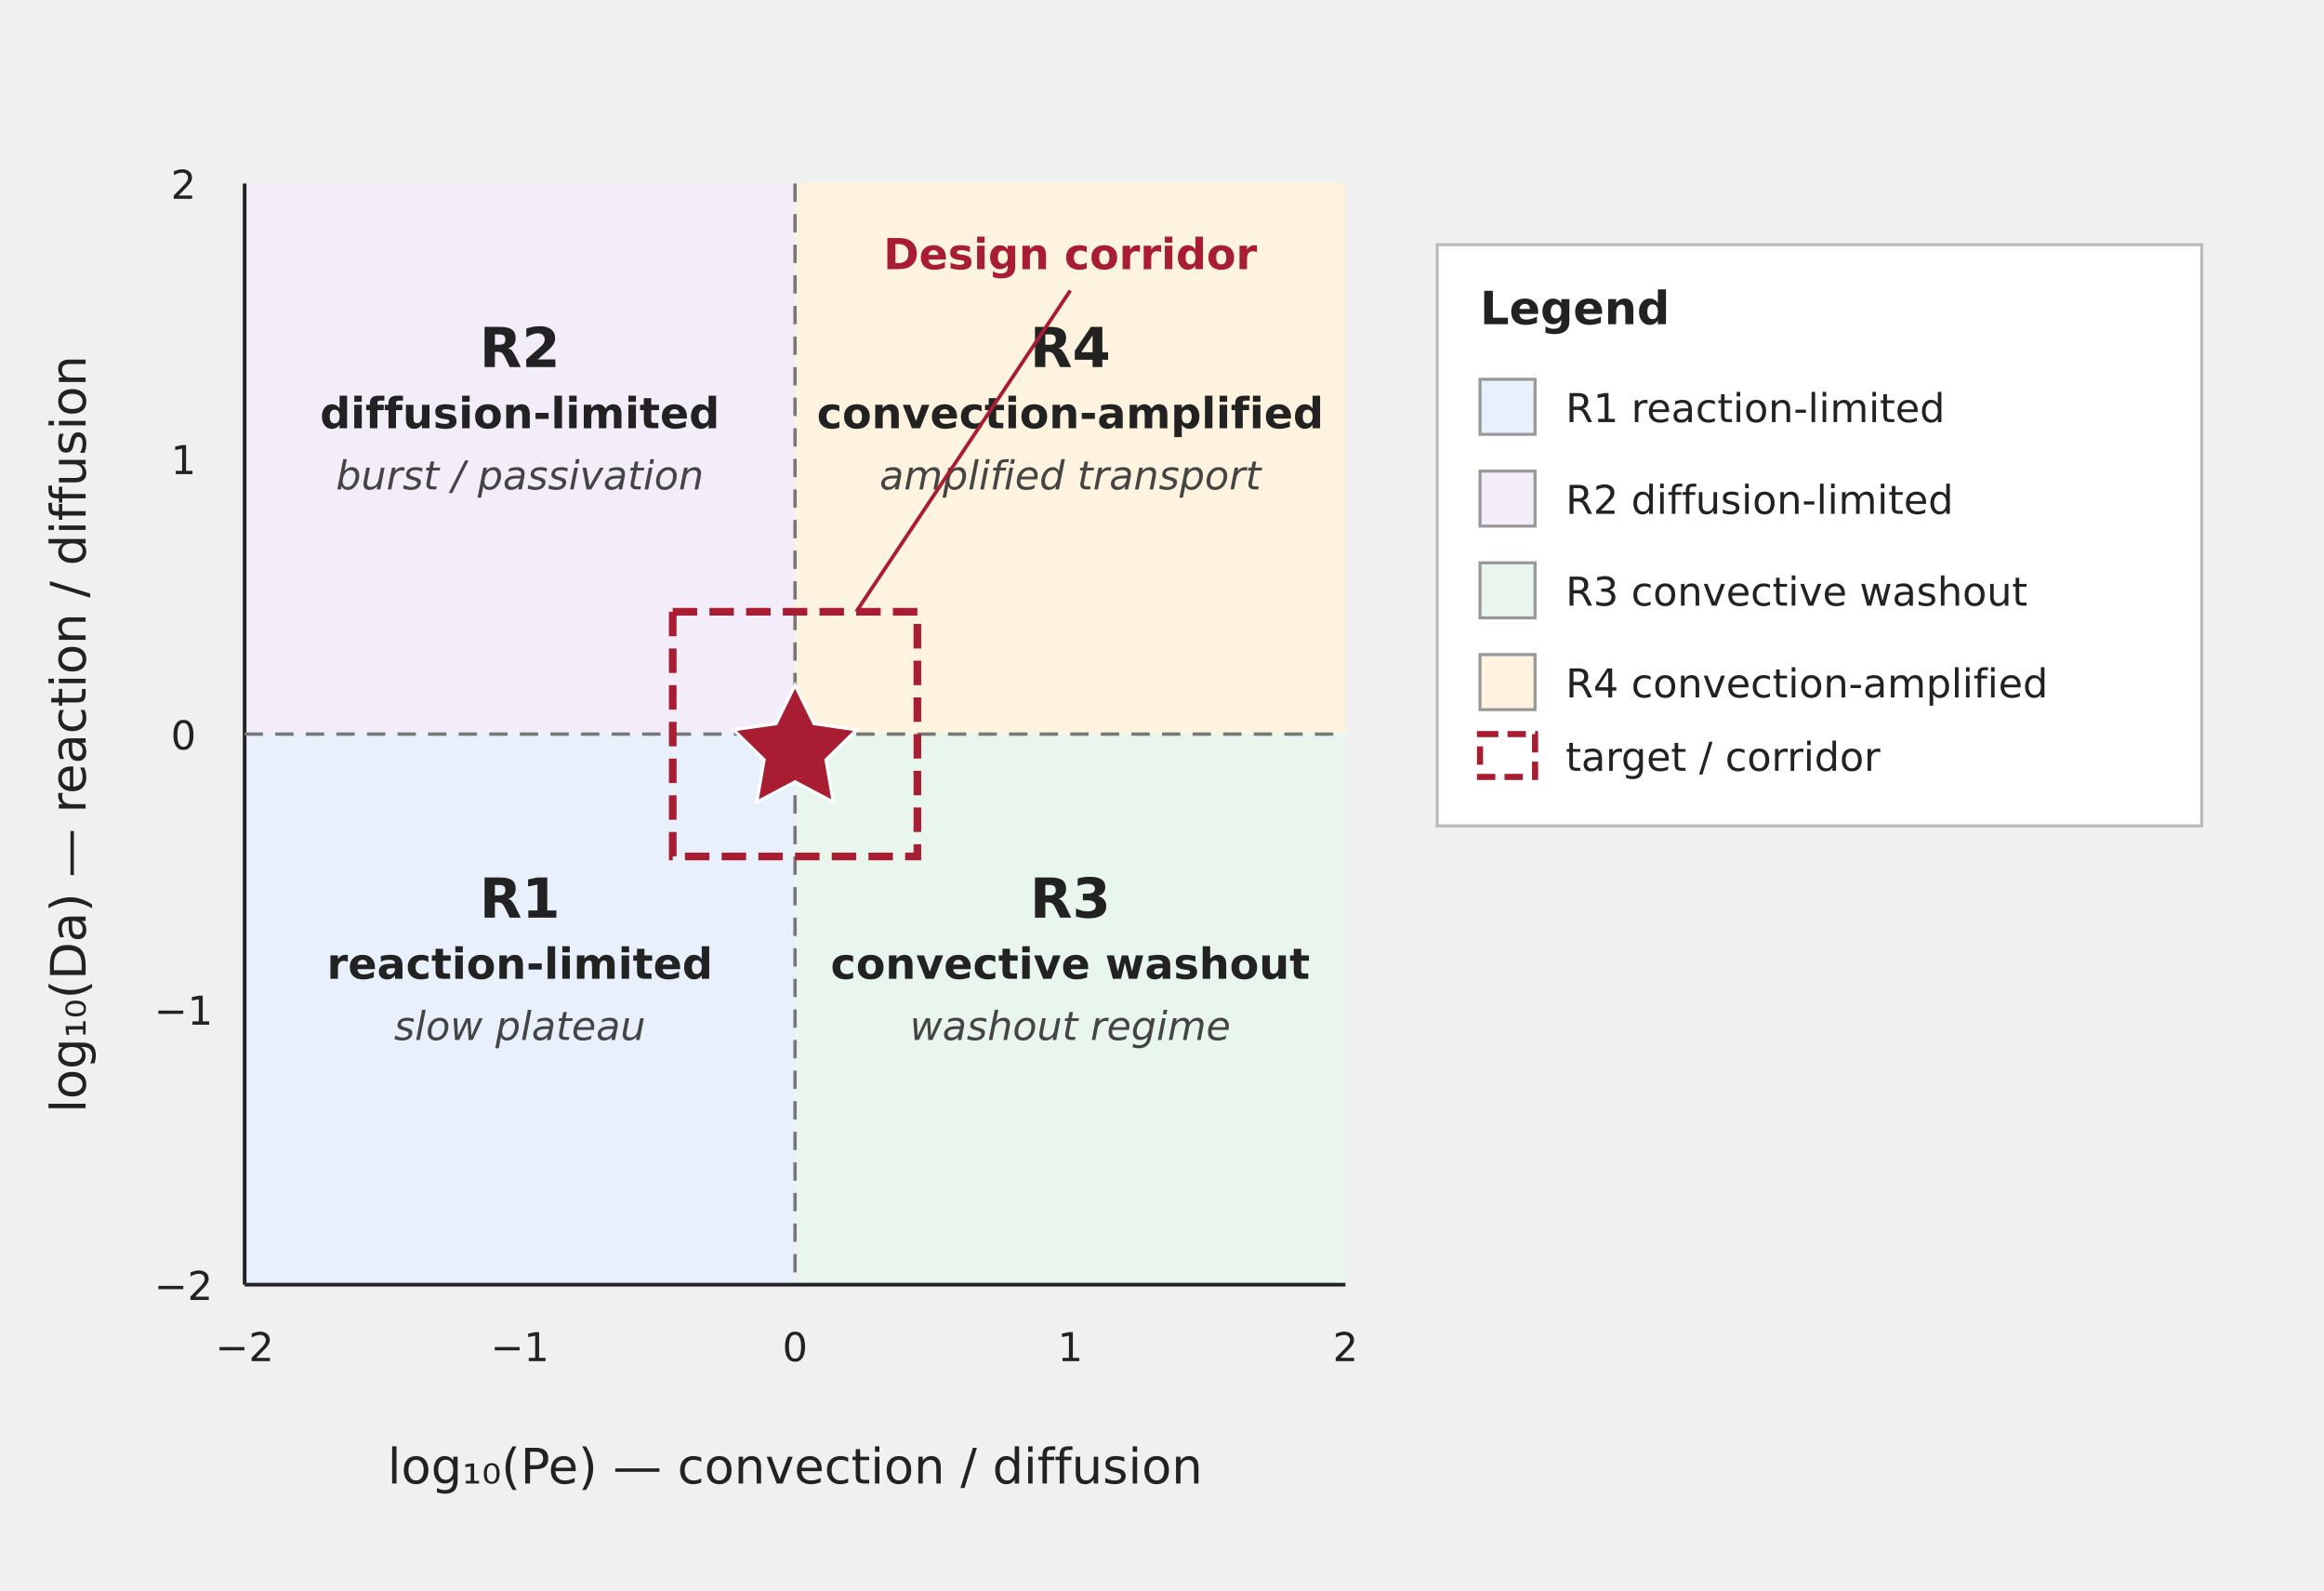
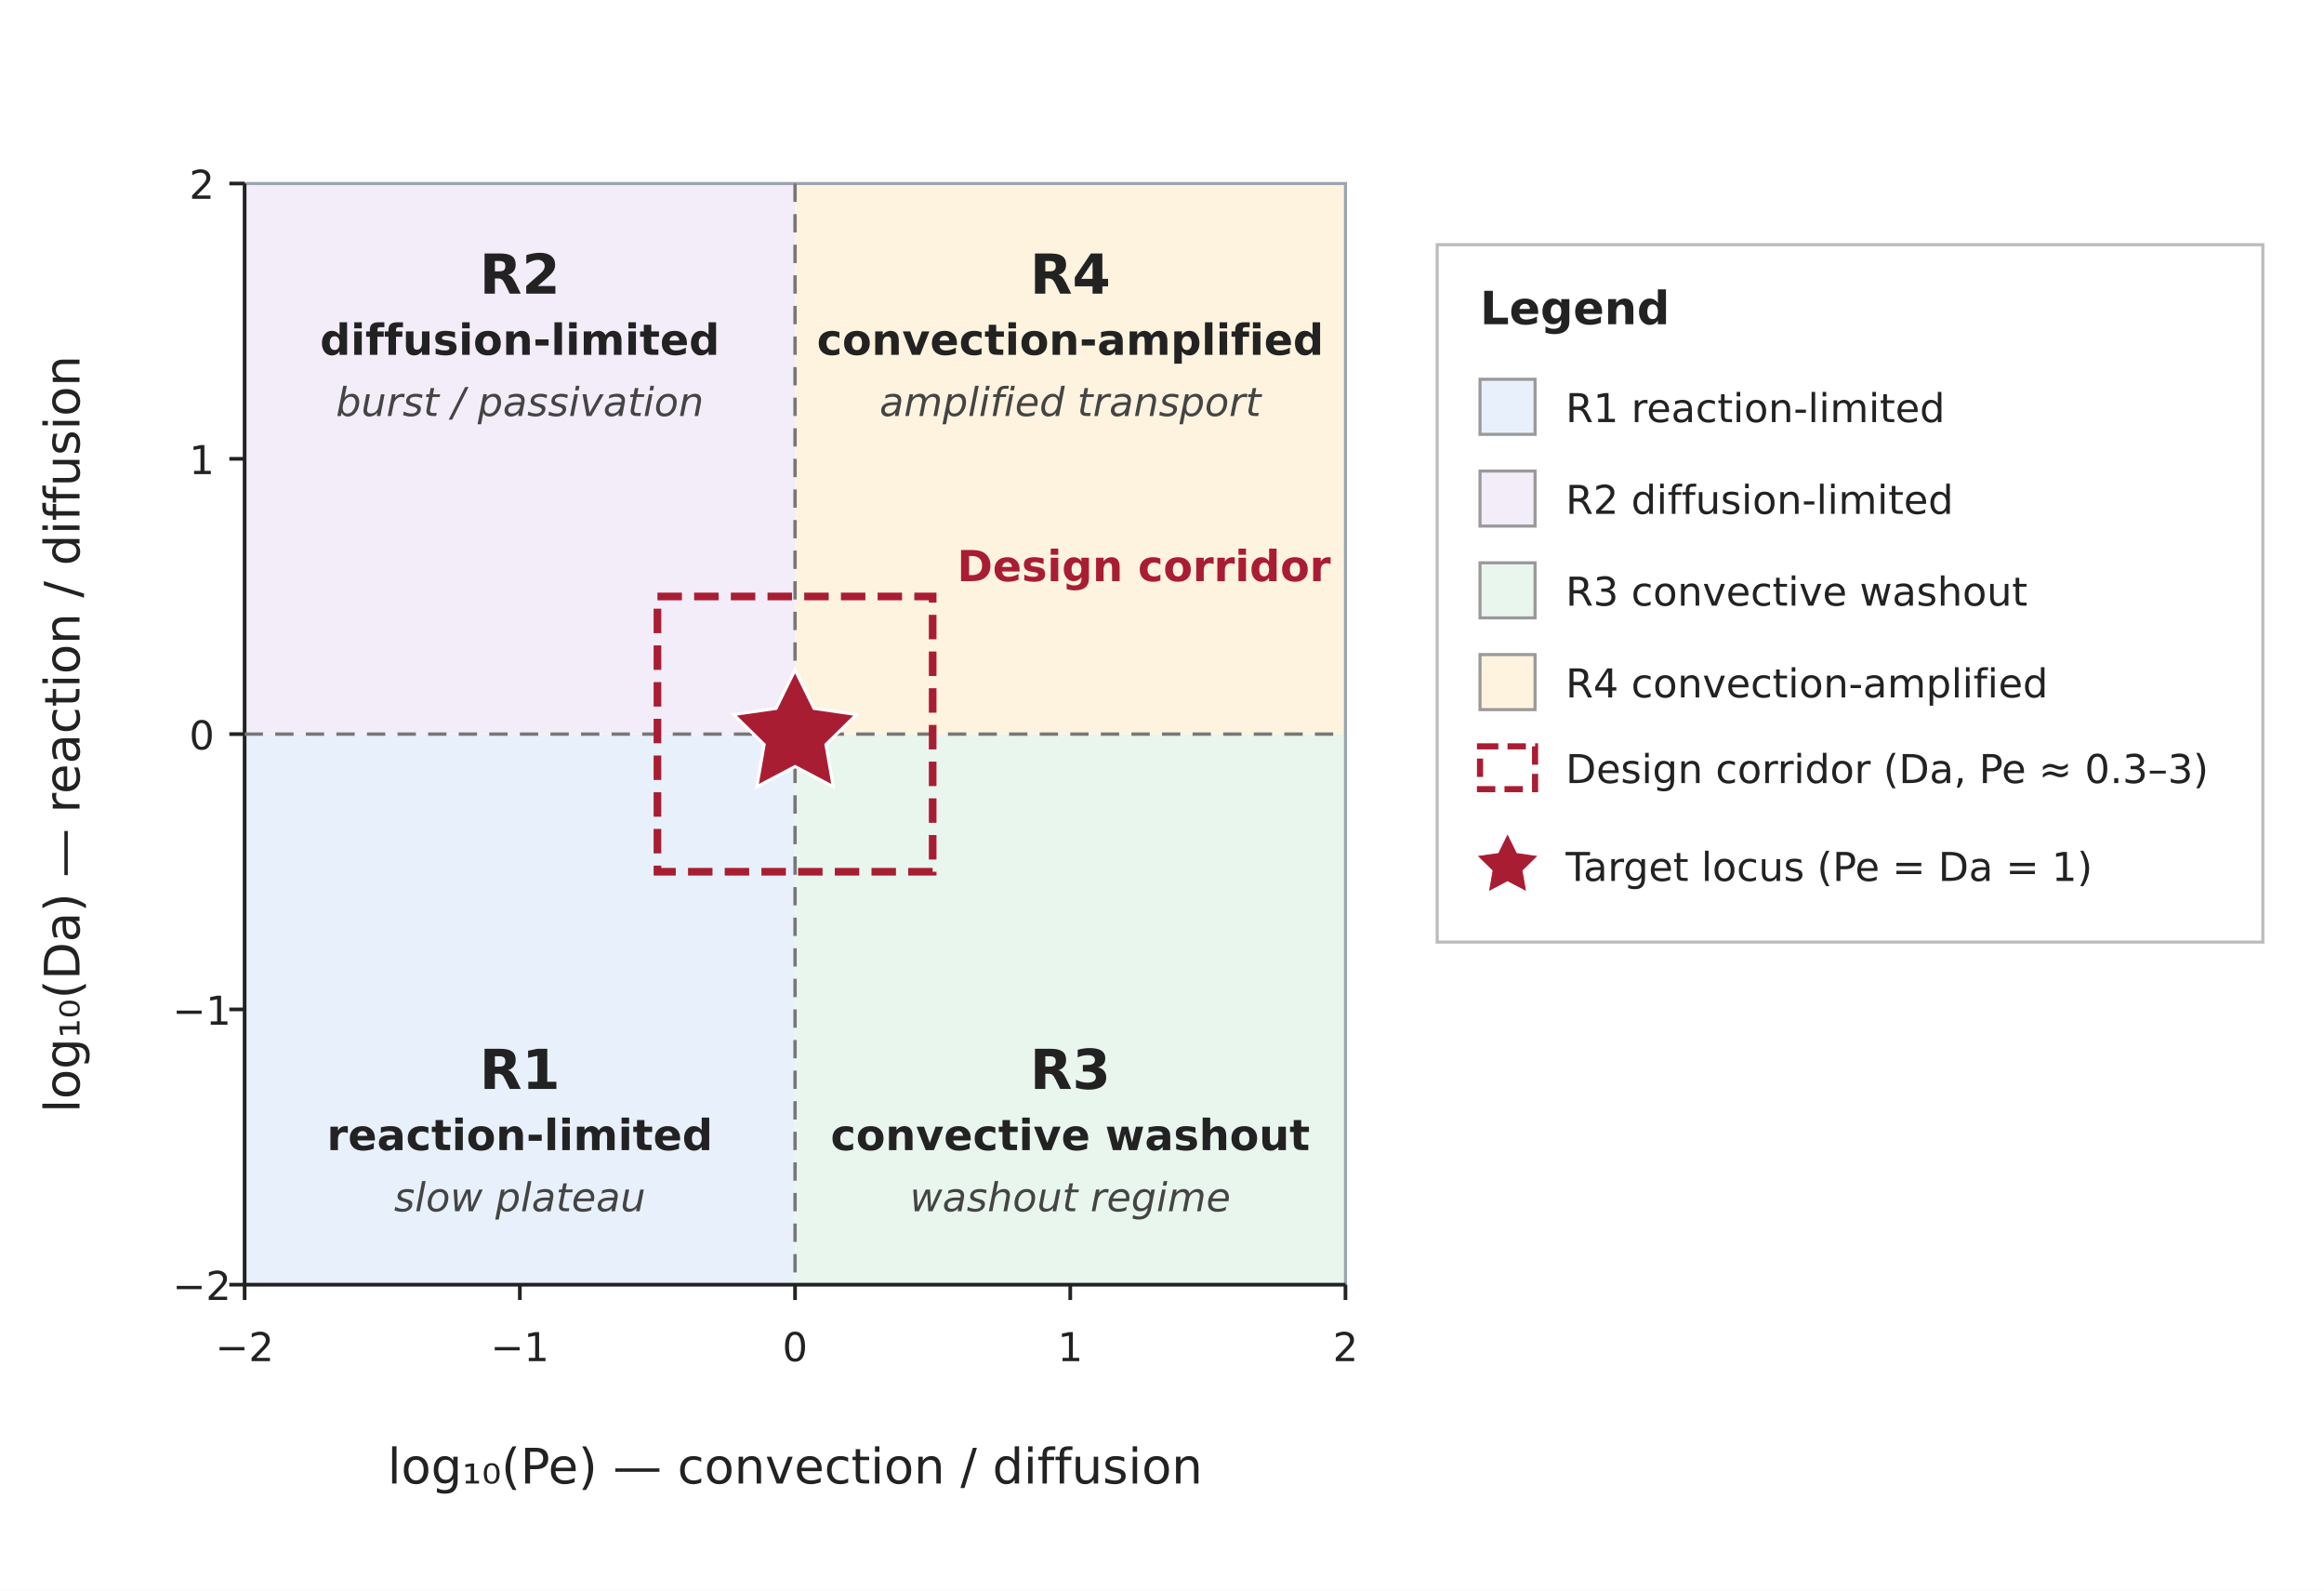
- <svg xmlns="http://www.w3.org/2000/svg" width="760" height="520" viewBox="0 0 760 520" role="img" aria-labelledby="title desc">
+ <svg xmlns="http://www.w3.org/2000/svg" width="760" height="520" viewBox="0 0 760 520" role="img" aria-labelledby="title desc" preserveAspectRatio="xMidYMid meet" style="background:#FFFFFF; color-scheme:light">
  <style>
    text { font-family: "DejaVu Sans", Arial, sans-serif; fill: #222; }
    .axis { stroke: #222; stroke-width: 1.2; }
+     .frame { fill: none; stroke: #9aa5b1; stroke-width: 1; }
    .boundary { stroke: #777; stroke-width: 1.1; stroke-dasharray: 6 4; }
    .region-title { font-size: 18px; font-weight: 700; text-anchor: middle; }
    .region-subtitle { font-size: 14px; font-weight: 700; text-anchor: middle; fill: #222; }
    .region-note { font-size: 13px; font-style: italic; text-anchor: middle; fill: #444; }
    .tick { font-size: 13px; text-anchor: middle; }
    .axis-label { font-size: 16px; text-anchor: middle; }
    .red { fill: #a91d33; }
    .legend { font-size: 13px; }
  </style>
+   <rect id="canvas" x="0" y="0" width="760" height="520" fill="#FFFFFF" />
  <rect id="r1-low-pe-low-da" x="80" y="240" width="180" height="180" fill="#e8f1fb" />
  <rect id="r2-low-pe-high-da" x="80" y="60" width="180" height="180" fill="#f3ecf9" />
  <rect id="r3-high-pe-low-da" x="260" y="240" width="180" height="180" fill="#e9f6ee" />
  <rect id="r4-high-pe-high-da" x="260" y="60" width="180" height="180" fill="#fef3df" />
+   <rect id="plot-frame" class="frame" x="80" y="60" width="360" height="360" />
  <line class="axis" x1="80" y1="420" x2="440" y2="420" />
  <line class="axis" x1="80" y1="60" x2="80" y2="420" />
  <line id="pe-equals-1" class="boundary" x1="260" y1="60" x2="260" y2="420" />
  <line id="da-equals-1" class="boundary" x1="80" y1="240" x2="440" y2="240" />
+   <g id="x-tick-marks">
+     <line class="axis" x1="80" y1="420" x2="80" y2="425" />
+     <line class="axis" x1="170" y1="420" x2="170" y2="425" />
+     <line class="axis" x1="260" y1="420" x2="260" y2="425" />
+     <line class="axis" x1="350" y1="420" x2="350" y2="425" />
+     <line class="axis" x1="440" y1="420" x2="440" y2="425" />
+   </g>
+   <g id="y-tick-marks">
+     <line class="axis" x1="75" y1="420" x2="80" y2="420" />
+     <line class="axis" x1="75" y1="330" x2="80" y2="330" />
+     <line class="axis" x1="75" y1="240" x2="80" y2="240" />
+     <line class="axis" x1="75" y1="150" x2="80" y2="150" />
+     <line class="axis" x1="75" y1="60" x2="80" y2="60" />
+   </g>
  <g id="x-ticks">
    <text class="tick" x="80" y="445">−2</text>
    <text class="tick" x="170" y="445">−1</text>
    <text class="tick" x="260" y="445">0</text>
    <text class="tick" x="350" y="445">1</text>
    <text class="tick" x="440" y="445">2</text>
  </g>
  <g id="y-ticks">
-     <text class="tick" x="60" y="425" text-anchor="end">−2</text>
-     <text class="tick" x="60" y="335" text-anchor="end">−1</text>
-     <text class="tick" x="60" y="245" text-anchor="end">0</text>
-     <text class="tick" x="60" y="155" text-anchor="end">1</text>
-     <text class="tick" x="60" y="65" text-anchor="end">2</text>
+     <text class="tick" x="66" y="425" text-anchor="end">−2</text>
+     <text class="tick" x="66" y="335" text-anchor="end">−1</text>
+     <text class="tick" x="66" y="245" text-anchor="end">0</text>
+     <text class="tick" x="66" y="155" text-anchor="end">1</text>
+     <text class="tick" x="66" y="65" text-anchor="end">2</text>
  </g>
  <text class="axis-label" x="260" y="485">log₁₀(Pe) — convection / diffusion</text>
-   <text class="axis-label" x="28" y="240" transform="rotate(-90 28 240)">log₁₀(Da) — reaction / diffusion</text>
+   <text class="axis-label" x="26" y="240" transform="rotate(-90 26 240)">log₁₀(Da) — reaction / diffusion</text>
  <g id="region-labels">
-     <text class="region-title" x="170" y="300">R1</text>
-     <text class="region-subtitle" x="170" y="320">reaction-limited</text>
-     <text class="region-note" x="170" y="340">slow plateau</text>
-     <text class="region-title" x="170" y="120">R2</text>
-     <text class="region-subtitle" x="170" y="140">diffusion-limited</text>
-     <text class="region-note" x="170" y="160">burst / passivation</text>
-     <text class="region-title" x="350" y="300">R3</text>
-     <text class="region-subtitle" x="350" y="320">convective washout</text>
-     <text class="region-note" x="350" y="340">washout regime</text>
-     <text class="region-title" x="350" y="120">R4</text>
-     <text class="region-subtitle" x="350" y="140">convection-amplified</text>
-     <text class="region-note" x="350" y="160">amplified transport</text>
+     <text class="region-title" x="170" y="356">R1</text>
+     <text class="region-subtitle" x="170" y="376">reaction-limited</text>
+     <text class="region-note" x="170" y="396">slow plateau</text>
+     <text class="region-title" x="170" y="96">R2</text>
+     <text class="region-subtitle" x="170" y="116">diffusion-limited</text>
+     <text class="region-note" x="170" y="136">burst / passivation</text>
+     <text class="region-title" x="350" y="356">R3</text>
+     <text class="region-subtitle" x="350" y="376">convective washout</text>
+     <text class="region-note" x="350" y="396">washout regime</text>
+     <text class="region-title" x="350" y="96">R4</text>
+     <text class="region-subtitle" x="350" y="116">convection-amplified</text>
+     <text class="region-note" x="350" y="136">amplified transport</text>
  </g>
-   <rect id="design-corridor" x="220" y="200" width="80" height="80" fill="none" stroke="#a91d33" stroke-width="2.5" stroke-dasharray="8 4" />
-   <path id="target-locus" class="red" stroke="white" stroke-width="1" d="M260 224 l6.2 12.6 13.9 2 -10 9.8 2.4 13.8 -12.5 -6.6 -12.5 6.6 2.4 -13.8 -10 -9.8 13.9 -2 z" />
-   <line x1="280" y1="200" x2="350" y2="95" stroke="#a91d33" stroke-width="1.2" />
-   <text class="red" x="350" y="88" font-size="14" font-weight="700" text-anchor="middle">Design corridor</text>
+   <rect id="design-corridor" x="215" y="195" width="90" height="90" fill="none" stroke="#a91d33" stroke-width="2.5" stroke-dasharray="8 4" />
+   <path id="target-locus" class="red" stroke="white" stroke-width="1" transform="translate(0,-5)" d="M260 224 l6.2 12.6 13.9 2 -10 9.8 2.4 13.8 -12.5 -6.6 -12.5 6.6 2.4 -13.8 -10 -9.8 13.9 -2 z" />
+   <text class="red" x="313" y="190" font-size="14" font-weight="700" text-anchor="start">Design corridor</text>
  <g id="legend" transform="translate(470,80)">
-     <rect x="0" y="0" width="250" height="190" fill="white" stroke="#bbb" />
+     <rect x="0" y="0" width="270" height="228" fill="white" stroke="#bbb" />
    <text x="14" y="26" font-weight="700" font-size="15">Legend</text>
    <rect x="14" y="44" width="18" height="18" fill="#e8f1fb" stroke="#999" />
    <text class="legend" x="42" y="58">R1 reaction-limited</text>
    <rect x="14" y="74" width="18" height="18" fill="#f3ecf9" stroke="#999" />
    <text class="legend" x="42" y="88">R2 diffusion-limited</text>
    <rect x="14" y="104" width="18" height="18" fill="#e9f6ee" stroke="#999" />
    <text class="legend" x="42" y="118">R3 convective washout</text>
    <rect x="14" y="134" width="18" height="18" fill="#fef3df" stroke="#999" />
    <text class="legend" x="42" y="148">R4 convection-amplified</text>
-     <rect x="14" y="160" width="18" height="14" fill="none" stroke="#a91d33" stroke-width="2" stroke-dasharray="6 3" />
-     <text class="legend" x="42" y="172">target / corridor</text>
+     <rect x="14" y="164" width="18" height="14" fill="none" stroke="#a91d33" stroke-width="2" stroke-dasharray="6 3" />
+     <text class="legend" x="42" y="176">Design corridor (Da, Pe ≈ 0.3–3)</text>
+     <path class="red" stroke="white" stroke-width="0.6" transform="translate(23,203) scale(0.5)" d="M0 -21.1 l6.2 12.6 13.9 2 -10 9.8 2.4 13.8 -12.5 -6.6 -12.5 6.6 2.4 -13.8 -10 -9.8 13.9 -2 z" />
+     <text class="legend" x="42" y="208">Target locus (Pe = Da = 1)</text>
  </g>
</svg>
